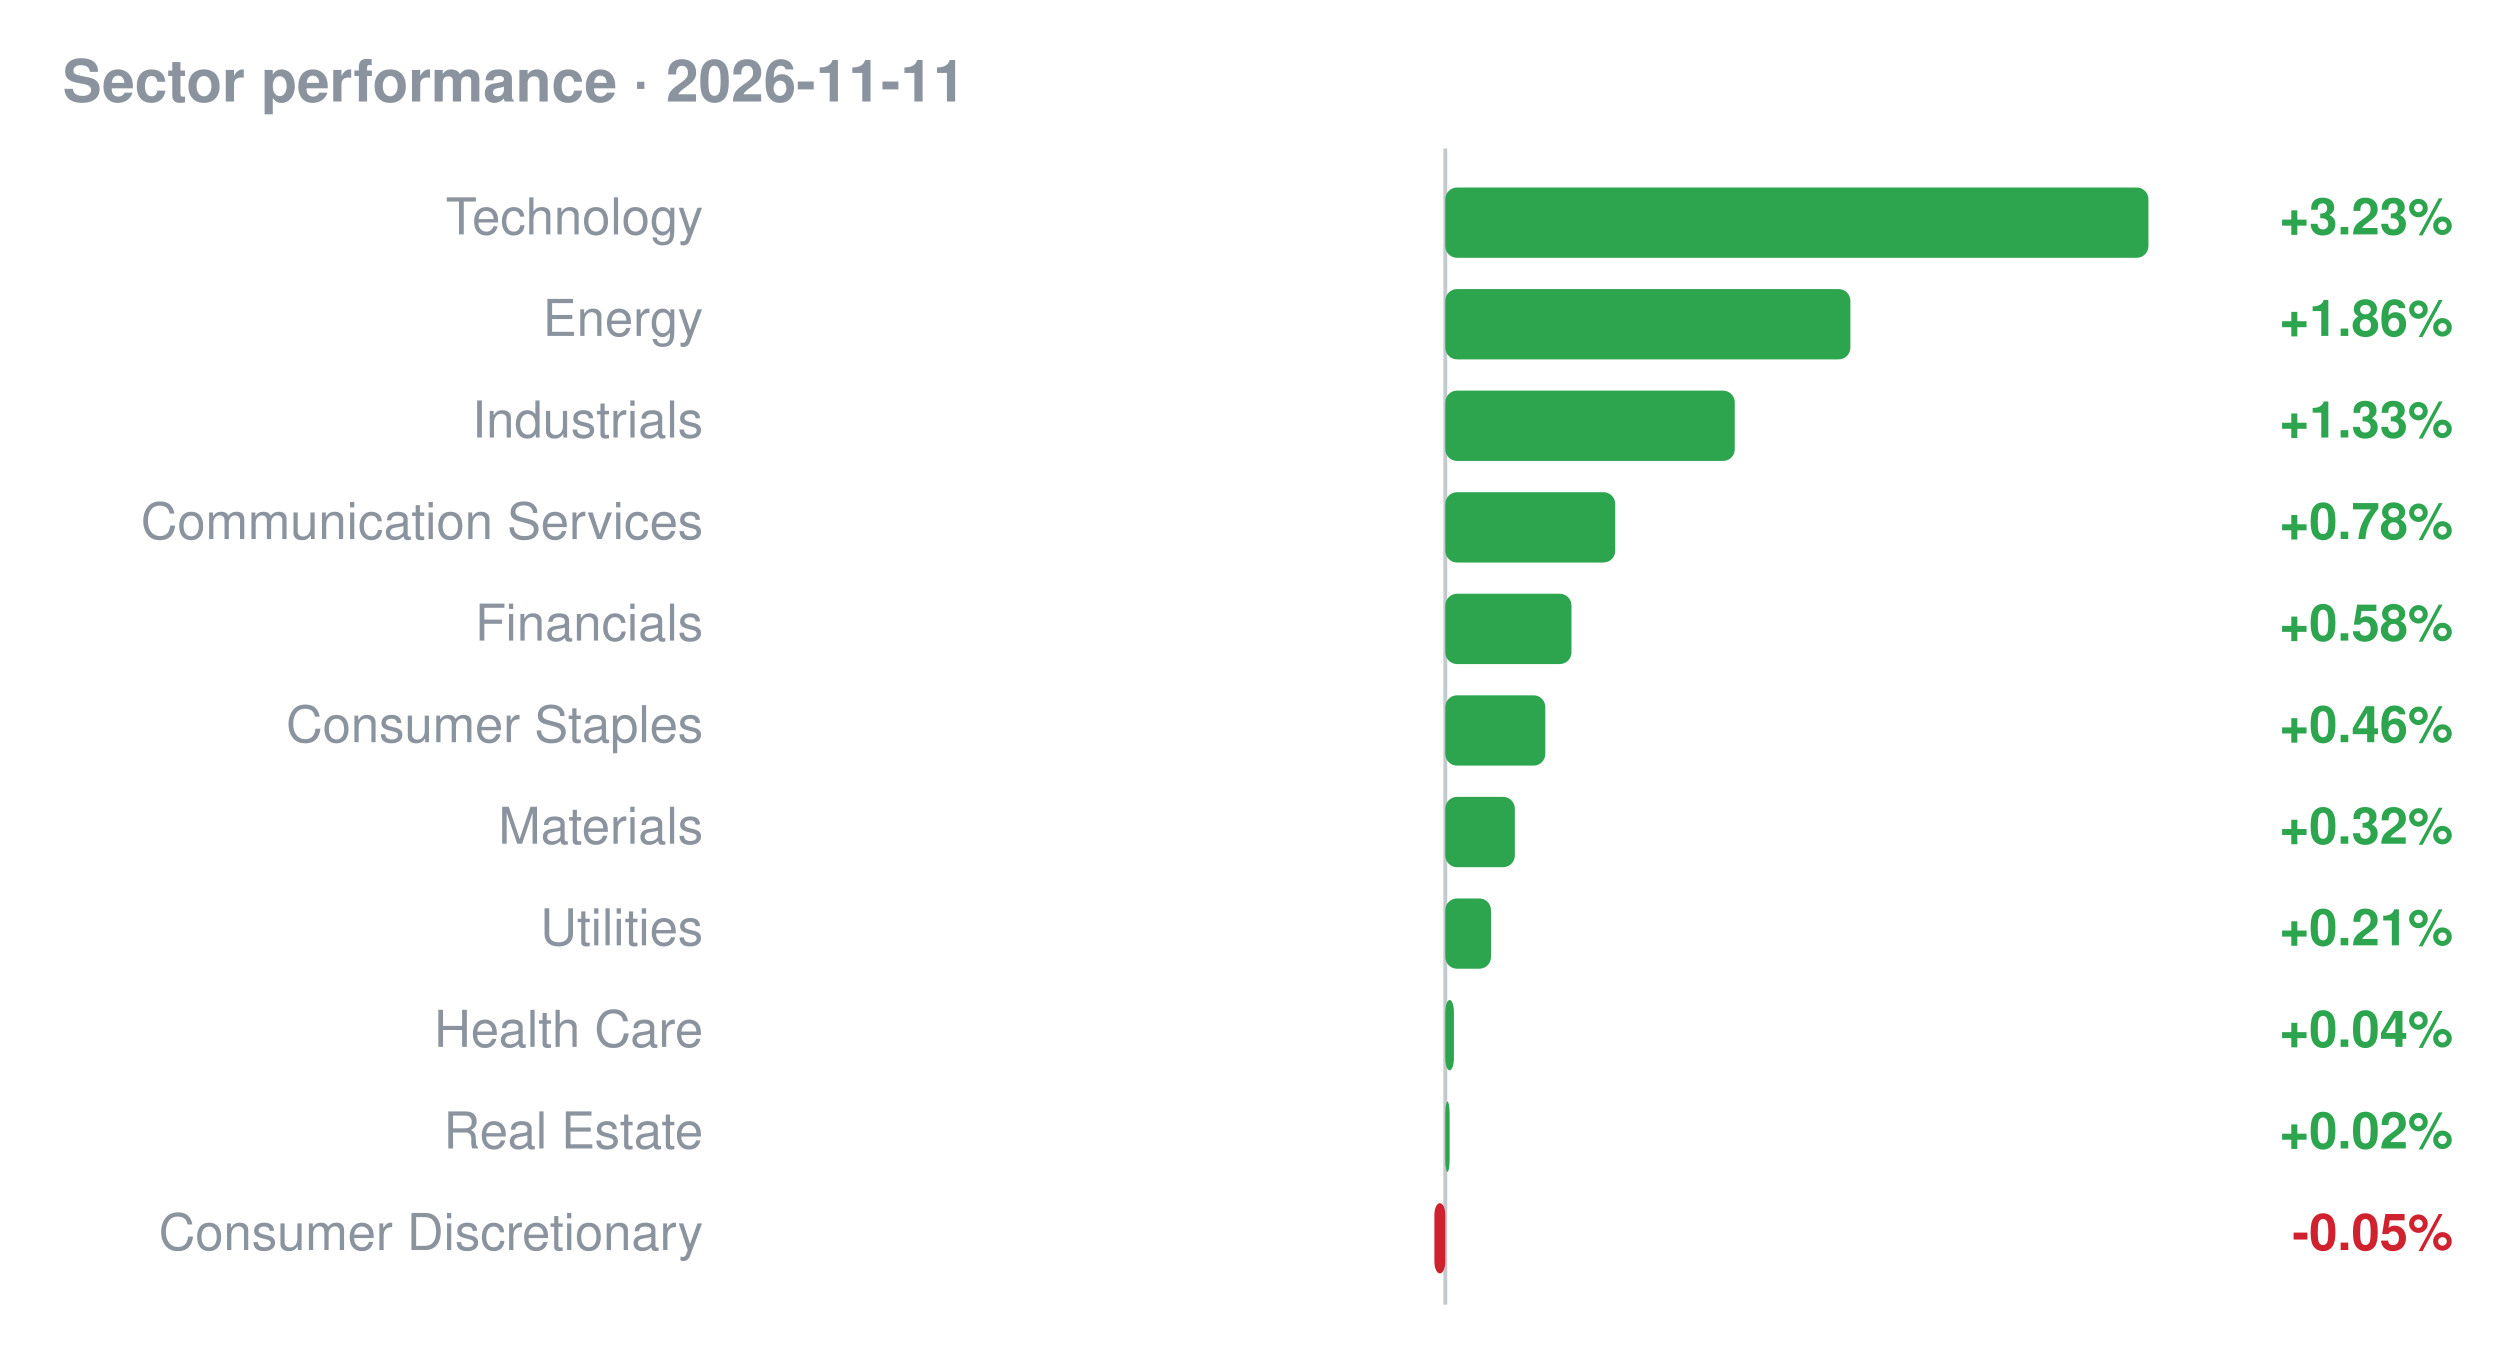
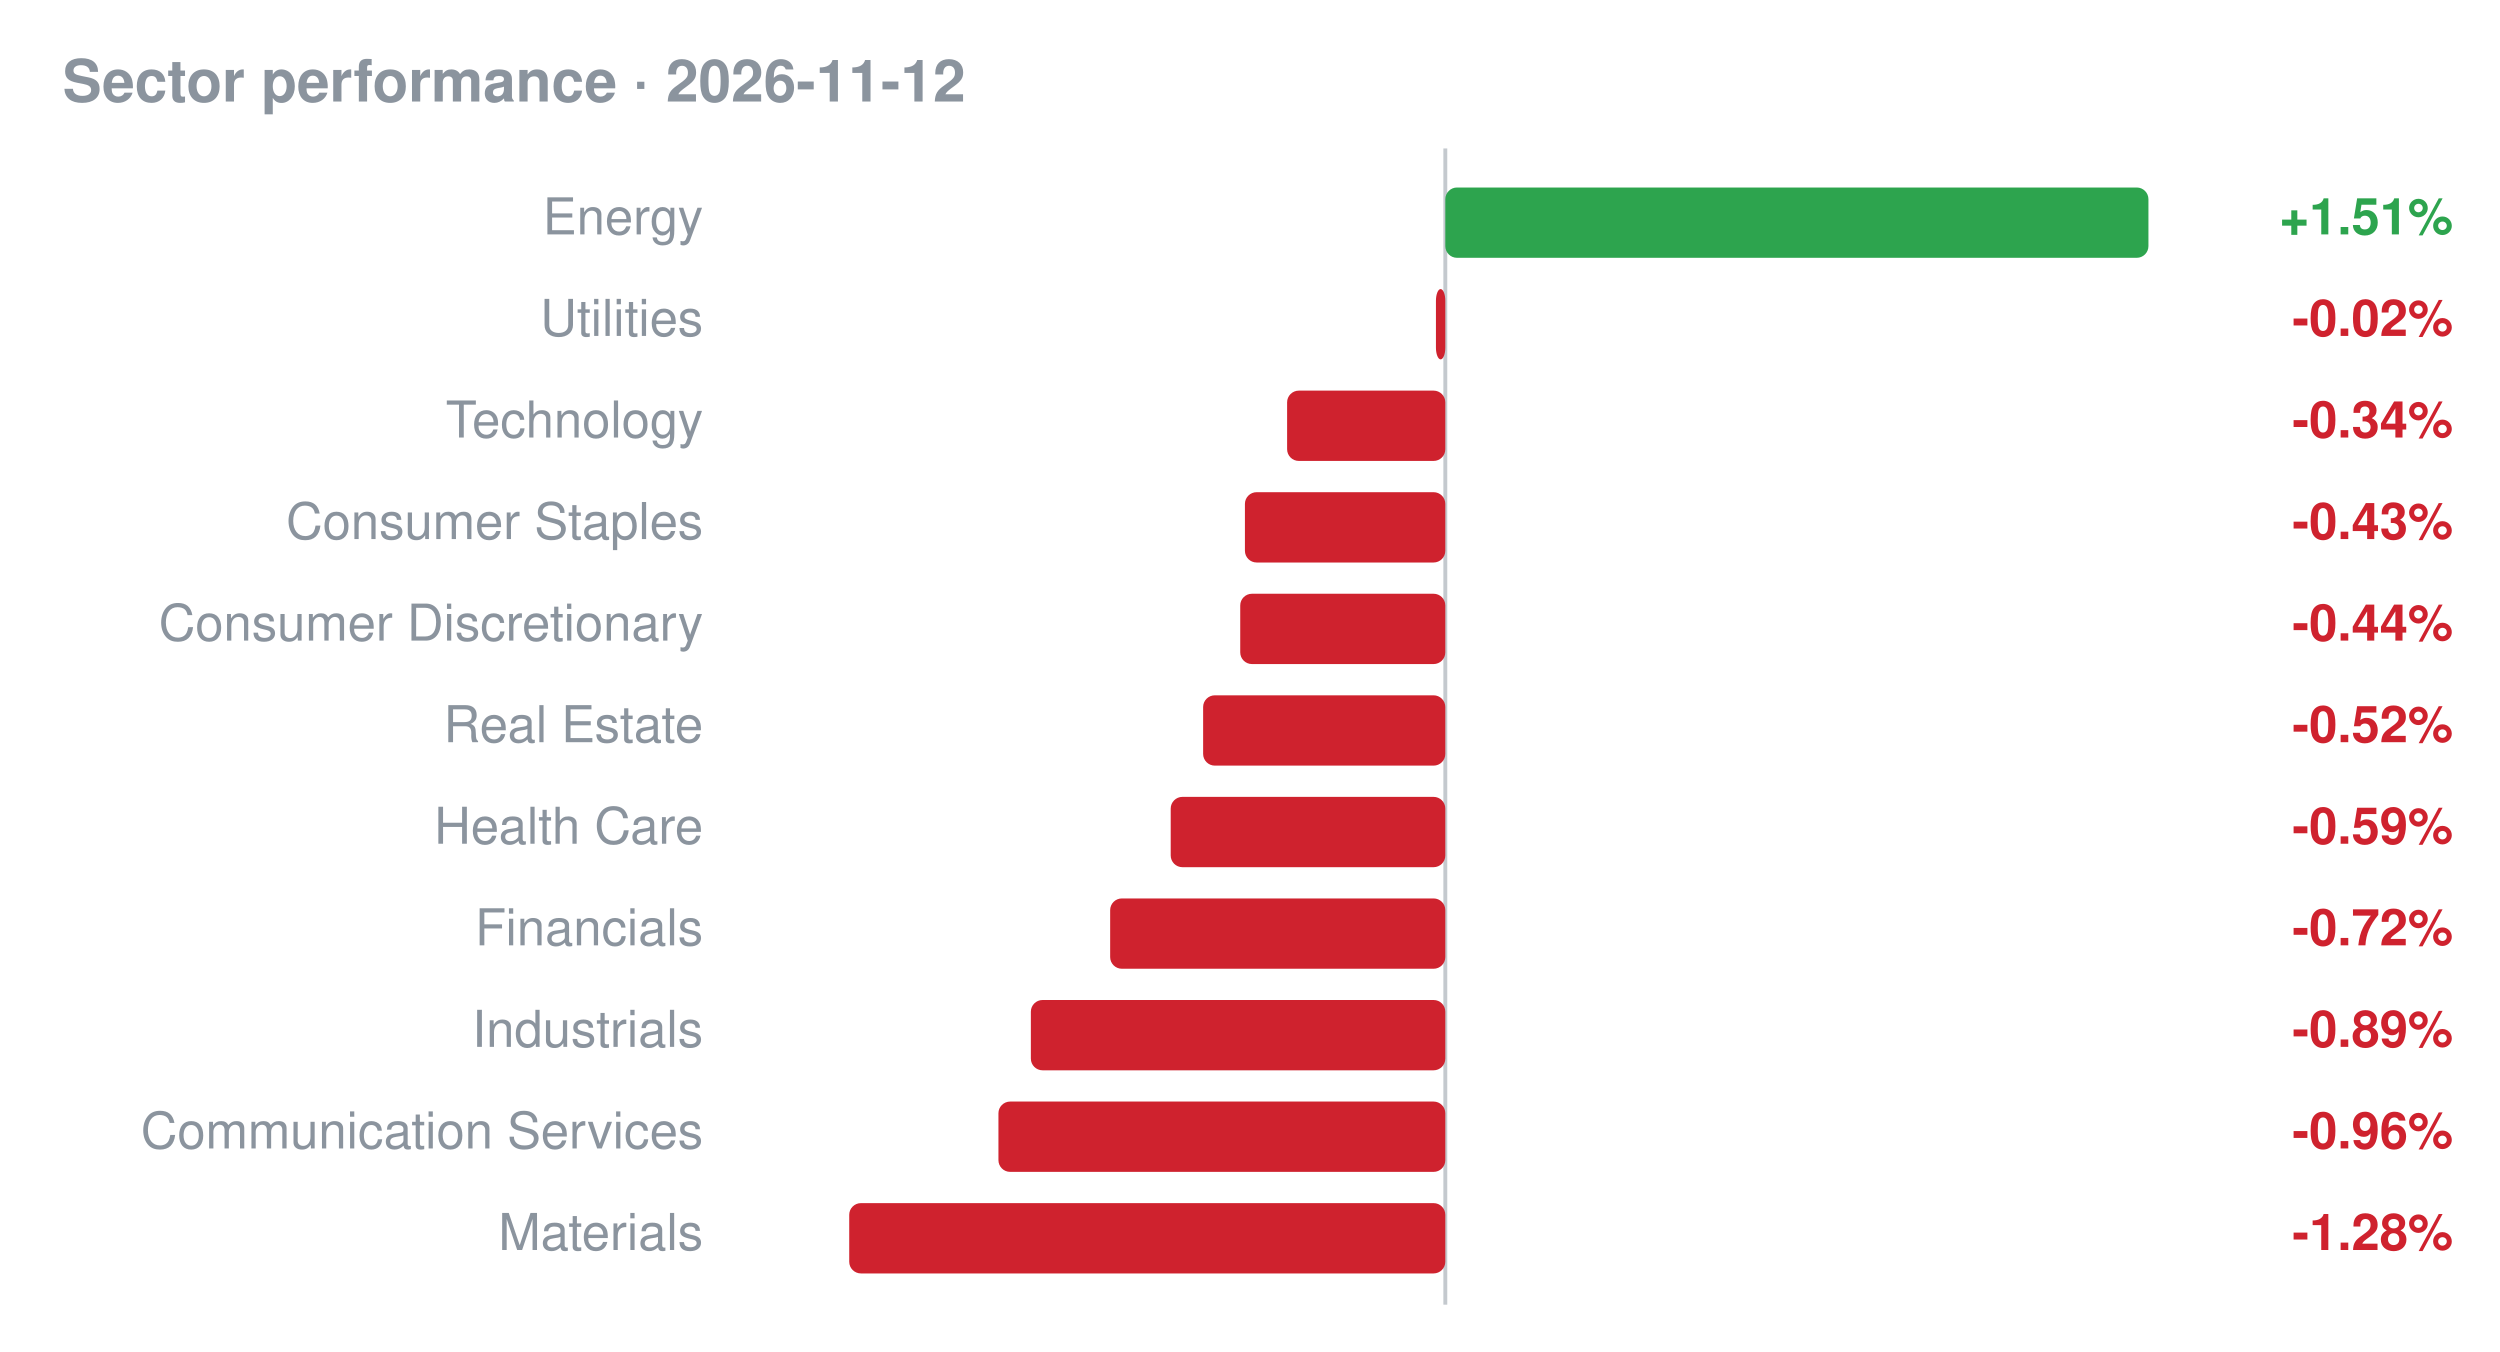
<svg xmlns="http://www.w3.org/2000/svg" width="640" height="346" viewBox="0 0 640 346" font-family="-apple-system,Segoe UI,Helvetica,Arial,sans-serif" font-size="13">
-   <text x="16" y="26" font-size="15" font-weight="600" fill="#8b949e">Sector performance · 2026-11-11</text>
+   <text x="16" y="26" font-size="15" font-weight="600" fill="#8b949e">Sector performance · 2026-11-12</text>
  <line x1="370.0" y1="38" x2="370.0" y2="334" stroke="#8b949e" stroke-opacity="0.5" />
-   <text x="180" y="60" text-anchor="end" fill="#8b949e">Technology</text>
+   <text x="180" y="60" text-anchor="end" fill="#8b949e">Energy</text>
  <rect x="370.0" y="48" width="180.0" height="18" rx="3" fill="#2da44e" />
-   <text x="628" y="60" text-anchor="end" fill="#2da44e" font-weight="600">+3.23%</text>
-   <text x="180" y="86" text-anchor="end" fill="#8b949e">Energy</text>
-   <rect x="370.0" y="74" width="103.7" height="18" rx="3" fill="#2da44e" />
-   <text x="628" y="86" text-anchor="end" fill="#2da44e" font-weight="600">+1.86%</text>
-   <text x="180" y="112" text-anchor="end" fill="#8b949e">Industrials</text>
-   <rect x="370.0" y="100" width="74.1" height="18" rx="3" fill="#2da44e" />
-   <text x="628" y="112" text-anchor="end" fill="#2da44e" font-weight="600">+1.33%</text>
-   <text x="180" y="138" text-anchor="end" fill="#8b949e">Communication Services</text>
-   <rect x="370.0" y="126" width="43.5" height="18" rx="3" fill="#2da44e" />
-   <text x="628" y="138" text-anchor="end" fill="#2da44e" font-weight="600">+0.78%</text>
-   <text x="180" y="164" text-anchor="end" fill="#8b949e">Financials</text>
-   <rect x="370.0" y="152" width="32.3" height="18" rx="3" fill="#2da44e" />
-   <text x="628" y="164" text-anchor="end" fill="#2da44e" font-weight="600">+0.58%</text>
-   <text x="180" y="190" text-anchor="end" fill="#8b949e">Consumer Staples</text>
-   <rect x="370.0" y="178" width="25.6" height="18" rx="3" fill="#2da44e" />
-   <text x="628" y="190" text-anchor="end" fill="#2da44e" font-weight="600">+0.46%</text>
-   <text x="180" y="216" text-anchor="end" fill="#8b949e">Materials</text>
-   <rect x="370.0" y="204" width="17.8" height="18" rx="3" fill="#2da44e" />
-   <text x="628" y="216" text-anchor="end" fill="#2da44e" font-weight="600">+0.32%</text>
-   <text x="180" y="242" text-anchor="end" fill="#8b949e">Utilities</text>
-   <rect x="370.0" y="230" width="11.7" height="18" rx="3" fill="#2da44e" />
-   <text x="628" y="242" text-anchor="end" fill="#2da44e" font-weight="600">+0.21%</text>
-   <text x="180" y="268" text-anchor="end" fill="#8b949e">Health Care</text>
-   <rect x="370.0" y="256" width="2.2" height="18" rx="3" fill="#2da44e" />
-   <text x="628" y="268" text-anchor="end" fill="#2da44e" font-weight="600">+0.04%</text>
-   <text x="180" y="294" text-anchor="end" fill="#8b949e">Real Estate</text>
-   <rect x="370.0" y="282" width="1.1" height="18" rx="3" fill="#2da44e" />
-   <text x="628" y="294" text-anchor="end" fill="#2da44e" font-weight="600">+0.02%</text>
-   <text x="180" y="320" text-anchor="end" fill="#8b949e">Consumer Discretionary</text>
-   <rect x="367.2" y="308" width="2.8" height="18" rx="3" fill="#cf222e" />
-   <text x="628" y="320" text-anchor="end" fill="#cf222e" font-weight="600">-0.05%</text>
+   <text x="628" y="60" text-anchor="end" fill="#2da44e" font-weight="600">+1.51%</text>
+   <text x="180" y="86" text-anchor="end" fill="#8b949e">Utilities</text>
+   <rect x="367.6" y="74" width="2.4" height="18" rx="3" fill="#cf222e" />
+   <text x="628" y="86" text-anchor="end" fill="#cf222e" font-weight="600">-0.02%</text>
+   <text x="180" y="112" text-anchor="end" fill="#8b949e">Technology</text>
+   <rect x="329.5" y="100" width="40.5" height="18" rx="3" fill="#cf222e" />
+   <text x="628" y="112" text-anchor="end" fill="#cf222e" font-weight="600">-0.34%</text>
+   <text x="180" y="138" text-anchor="end" fill="#8b949e">Consumer Staples</text>
+   <rect x="318.7" y="126" width="51.3" height="18" rx="3" fill="#cf222e" />
+   <text x="628" y="138" text-anchor="end" fill="#cf222e" font-weight="600">-0.43%</text>
+   <text x="180" y="164" text-anchor="end" fill="#8b949e">Consumer Discretionary</text>
+   <rect x="317.5" y="152" width="52.5" height="18" rx="3" fill="#cf222e" />
+   <text x="628" y="164" text-anchor="end" fill="#cf222e" font-weight="600">-0.44%</text>
+   <text x="180" y="190" text-anchor="end" fill="#8b949e">Real Estate</text>
+   <rect x="308.0" y="178" width="62.0" height="18" rx="3" fill="#cf222e" />
+   <text x="628" y="190" text-anchor="end" fill="#cf222e" font-weight="600">-0.52%</text>
+   <text x="180" y="216" text-anchor="end" fill="#8b949e">Health Care</text>
+   <rect x="299.7" y="204" width="70.3" height="18" rx="3" fill="#cf222e" />
+   <text x="628" y="216" text-anchor="end" fill="#cf222e" font-weight="600">-0.59%</text>
+   <text x="180" y="242" text-anchor="end" fill="#8b949e">Financials</text>
+   <rect x="284.2" y="230" width="85.8" height="18" rx="3" fill="#cf222e" />
+   <text x="628" y="242" text-anchor="end" fill="#cf222e" font-weight="600">-0.72%</text>
+   <text x="180" y="268" text-anchor="end" fill="#8b949e">Industrials</text>
+   <rect x="263.9" y="256" width="106.1" height="18" rx="3" fill="#cf222e" />
+   <text x="628" y="268" text-anchor="end" fill="#cf222e" font-weight="600">-0.89%</text>
+   <text x="180" y="294" text-anchor="end" fill="#8b949e">Communication Services</text>
+   <rect x="255.6" y="282" width="114.4" height="18" rx="3" fill="#cf222e" />
+   <text x="628" y="294" text-anchor="end" fill="#cf222e" font-weight="600">-0.96%</text>
+   <text x="180" y="320" text-anchor="end" fill="#8b949e">Materials</text>
+   <rect x="217.4" y="308" width="152.6" height="18" rx="3" fill="#cf222e" />
+   <text x="628" y="320" text-anchor="end" fill="#cf222e" font-weight="600">-1.28%</text>
</svg>
